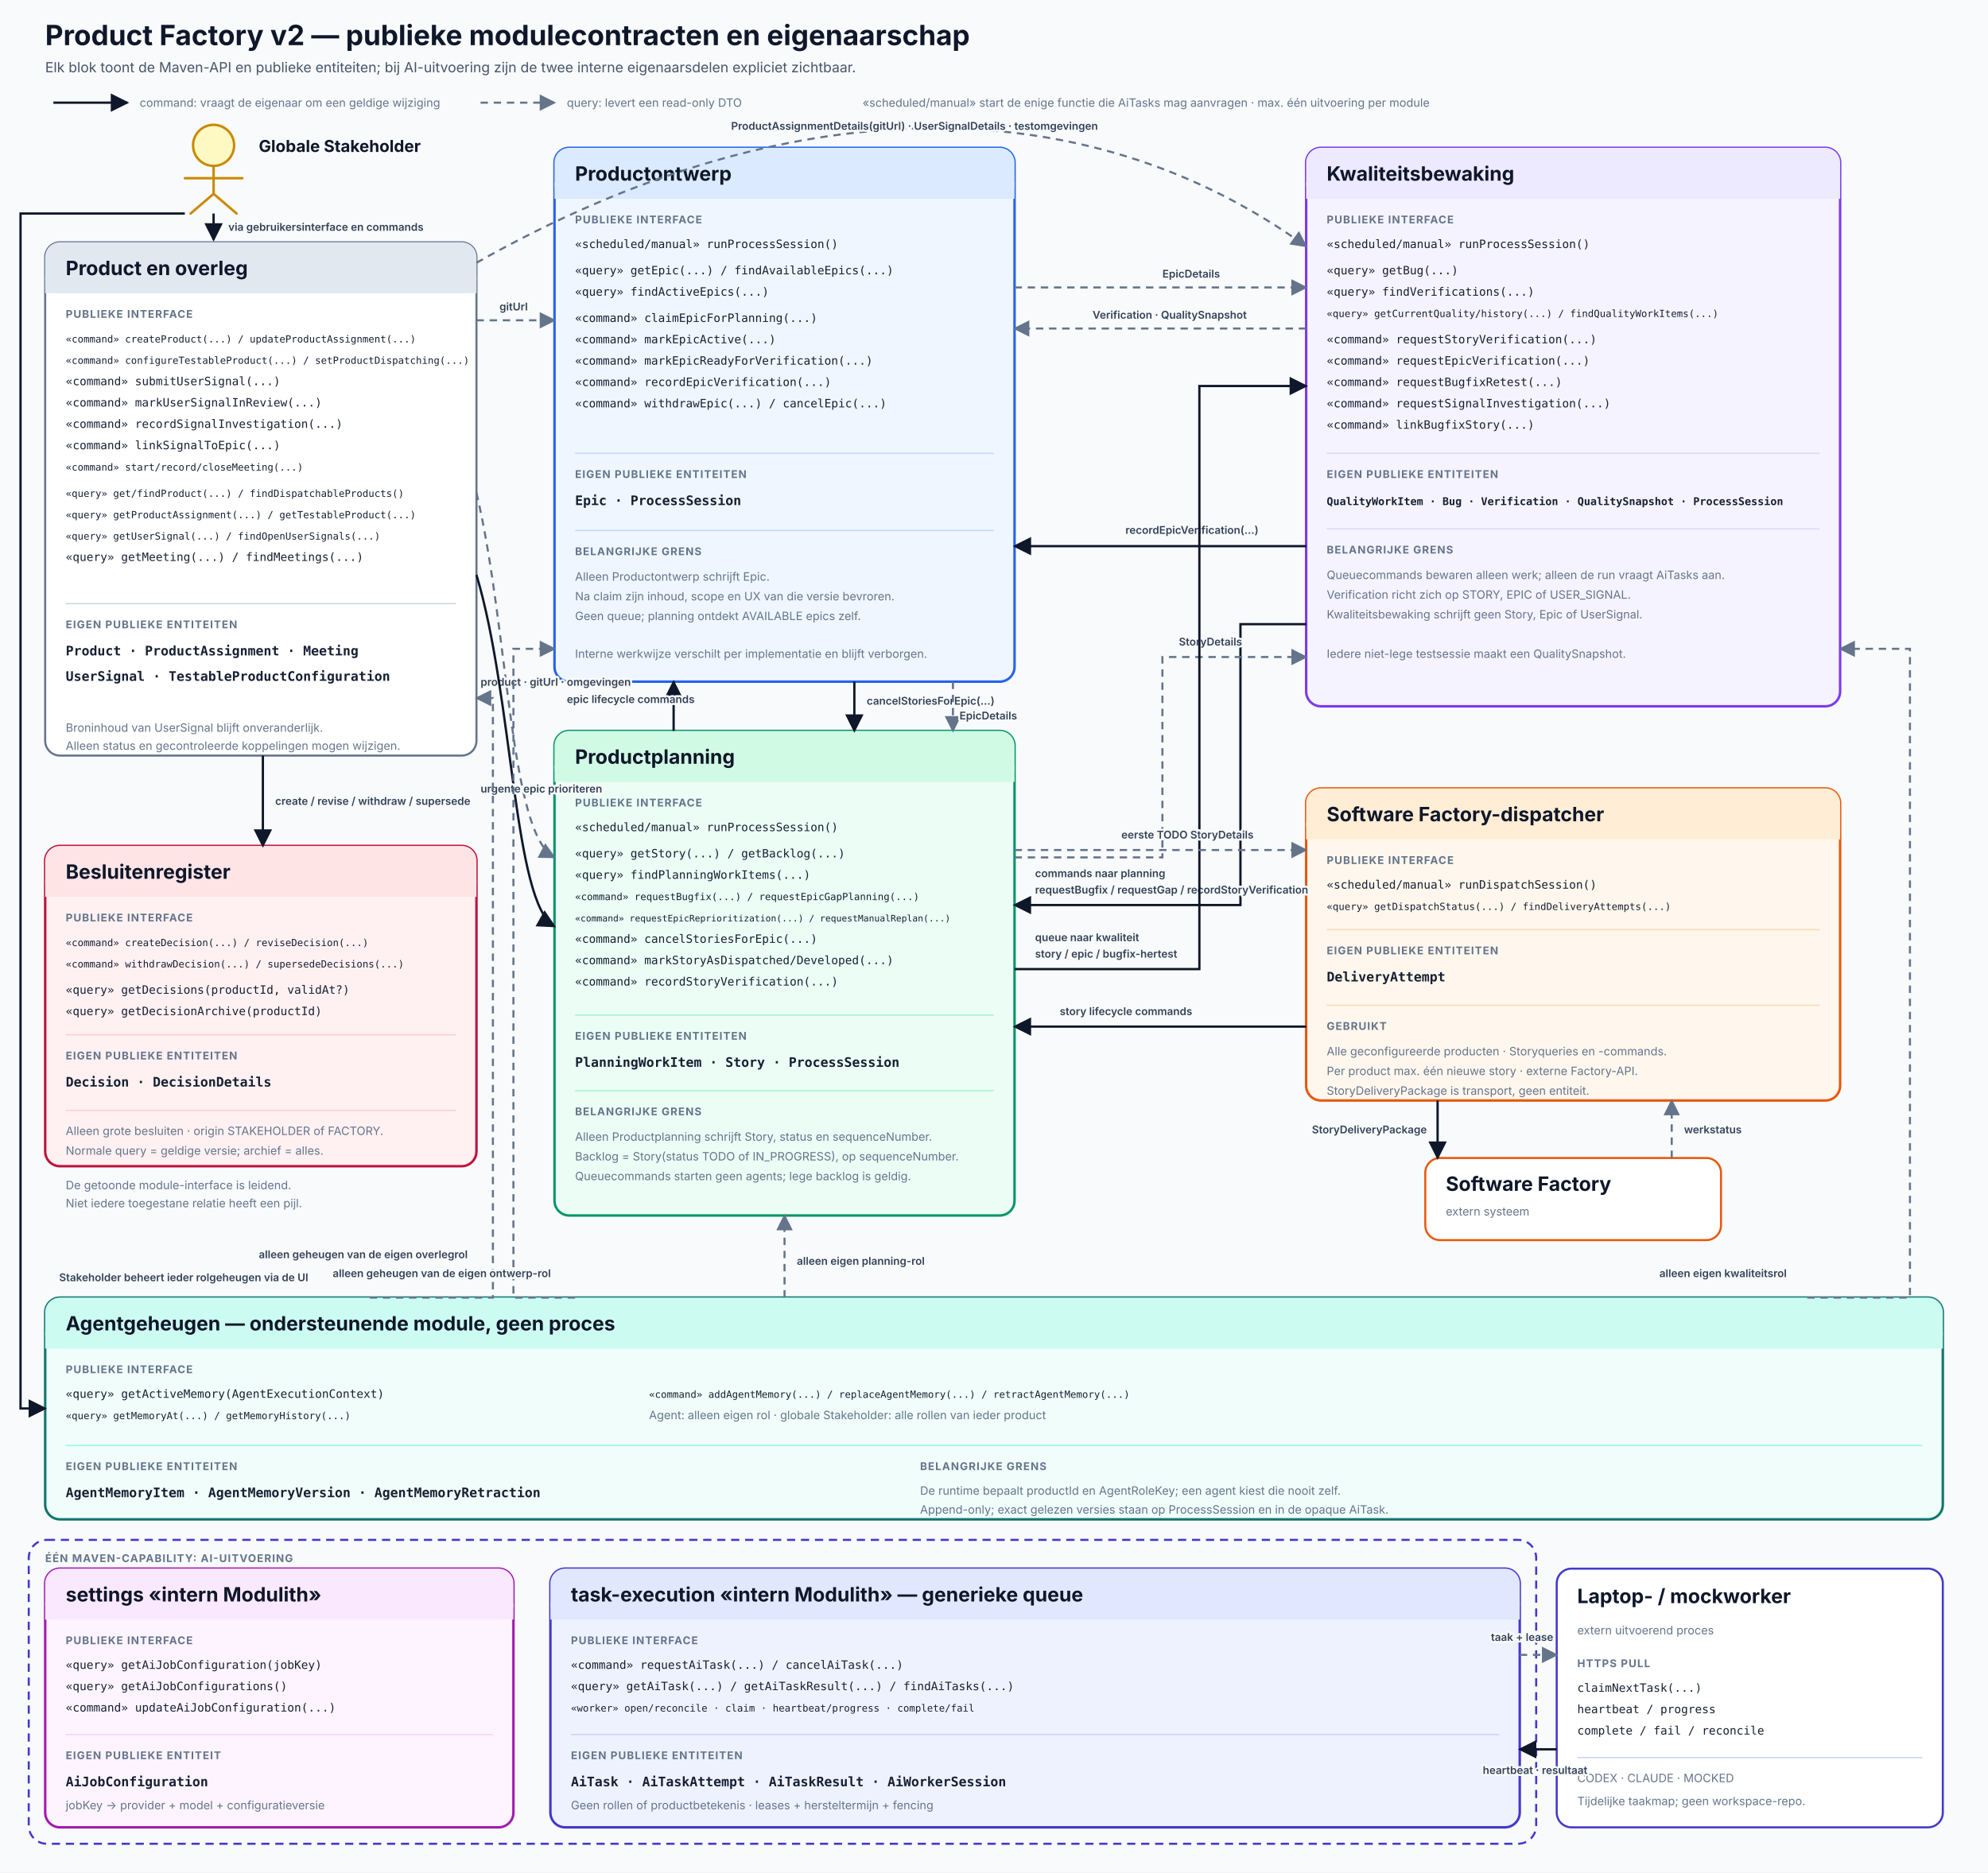
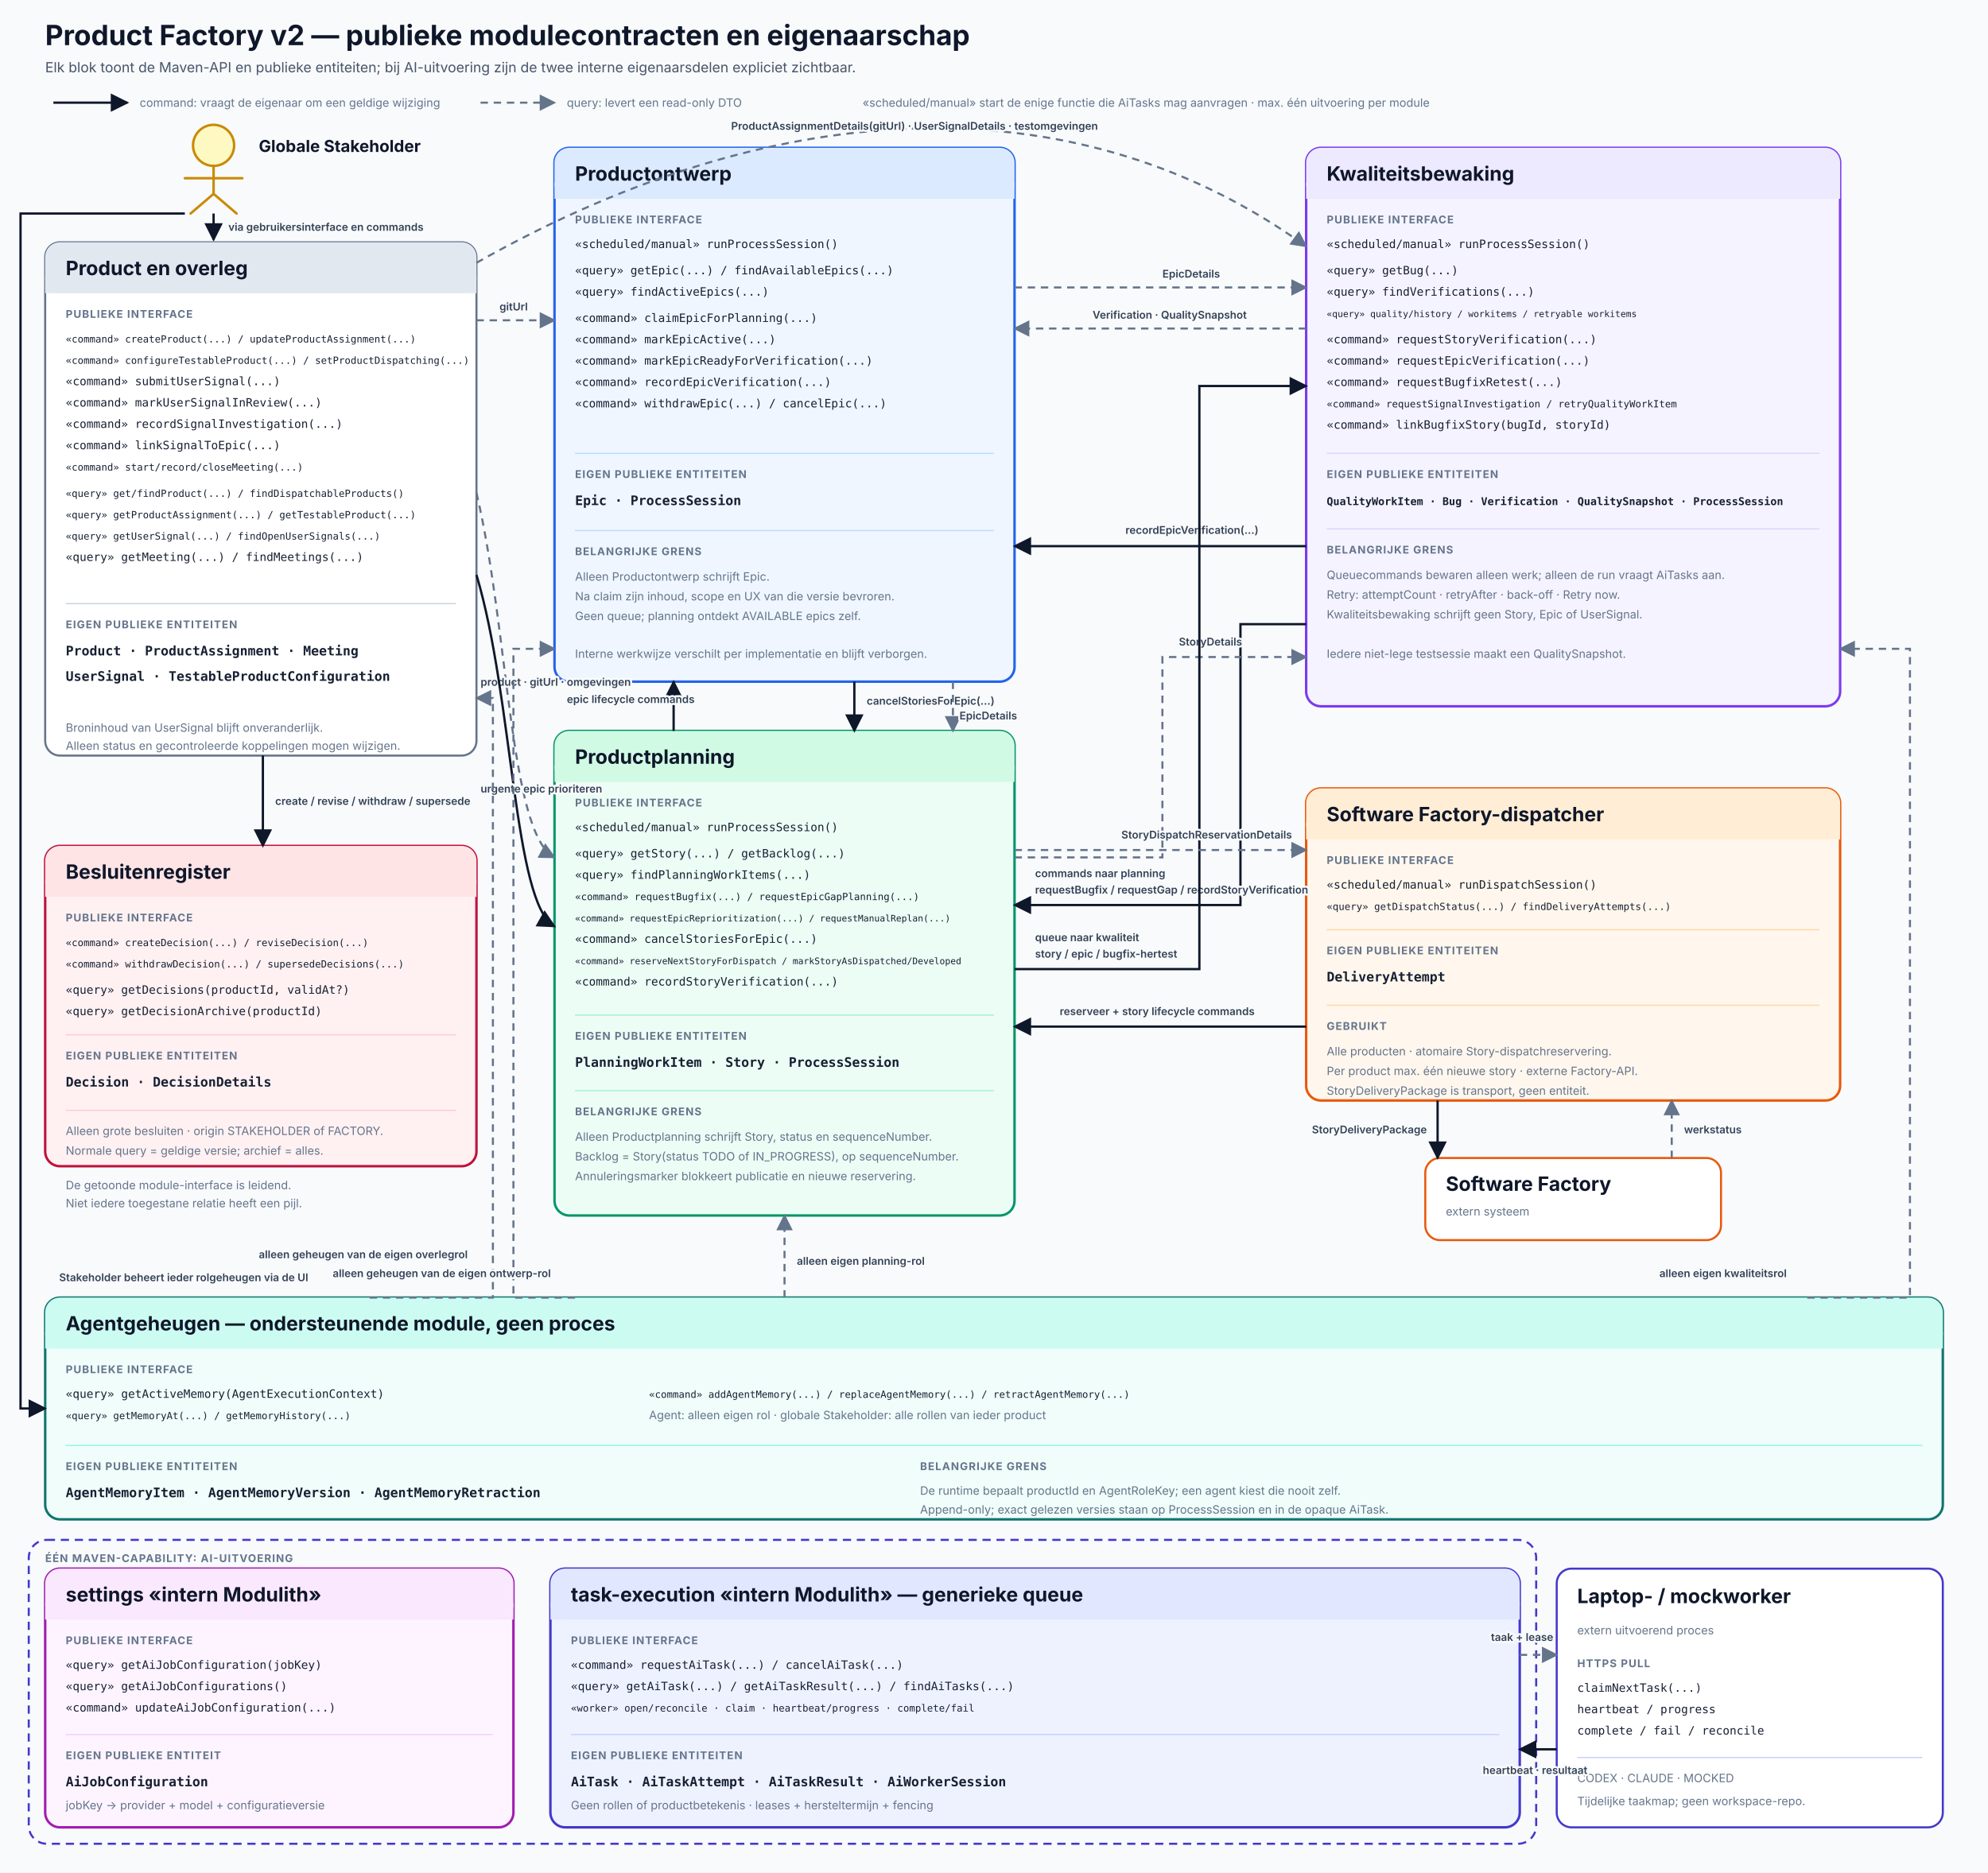
<svg xmlns="http://www.w3.org/2000/svg" width="2420" height="2280" viewBox="0 0 2420 2280" role="img" aria-labelledby="title desc">
  <defs>
    <marker id="commandArrow" viewBox="0 0 10 10" refX="9" refY="5" markerWidth="8" markerHeight="8" orient="auto">
      <path d="M0 0 L10 5 L0 10 Z" fill="#0f172a" />
    </marker>
    <marker id="queryArrow" viewBox="0 0 10 10" refX="9" refY="5" markerWidth="8" markerHeight="8" orient="auto">
      <path d="M0 0 L10 5 L0 10 Z" fill="#64748b" />
    </marker>
    <style>
      .title { font: 700 34px Inter, Arial, sans-serif; fill: #0f172a; }
      .subtitle { font: 400 17px Inter, Arial, sans-serif; fill: #475569; }
      .module-title { font: 700 24px Inter, Arial, sans-serif; fill: #0f172a; }
      .section-title { font: 700 13px Inter, Arial, sans-serif; letter-spacing: 1px; fill: #64748b; }
      .api { font: 500 14px ui-monospace, SFMono-Regular, Menlo, monospace; fill: #172033; }
      .entity { font: 600 16px ui-monospace, SFMono-Regular, Menlo, monospace; fill: #172033; }
      .note { font: 400 14px Inter, Arial, sans-serif; fill: #64748b; }
      .flow { font: 600 13px Inter, Arial, sans-serif; fill: #334155; paint-order: stroke; stroke: #f8fafc; stroke-width: 5px; stroke-linejoin: round; }
      .command { fill: none; stroke: #0f172a; stroke-width: 2.8; marker-end: url(#commandArrow); }
      .query { fill: none; stroke: #64748b; stroke-width: 2.5; stroke-dasharray: 9 7; marker-end: url(#queryArrow); }
      .divider { stroke-width: 1.5; }
    </style>
  </defs>
  <rect width="2420" height="2280" fill="#f8fafc" />
  <text x="55" y="55" class="title">Product Factory v2 — publieke modulecontracten en eigenaarschap</text>
  <text x="55" y="88" class="subtitle">Elk blok toont de Maven-API en publieke entiteiten; bij AI-uitvoering zijn de twee interne eigenaarsdelen expliciet zichtbaar.</text>
  <path d="M65 125 H155" class="command" />
  <text x="170" y="130" class="note">command: vraagt de eigenaar om een geldige wijziging</text>
  <path d="M585 125 H675" class="query" />
  <text x="690" y="130" class="note">query: levert een read-only DTO</text>
  <text x="1050" y="130" class="note">«scheduled/manual» start de enige functie die AiTasks mag aanvragen · max. één uitvoering per module</text>
  <circle cx="260" cy="177" r="25" fill="#fef9c3" stroke="#ca8a04" stroke-width="3" />
  <path d="M260 202 V236 M225 217 H295 M260 236 L232 260 M260 236 L288 260" fill="none" stroke="#ca8a04" stroke-width="3" stroke-linecap="round" />
  <text x="315" y="185" class="module-title" style="font-size:20px">Globale Stakeholder</text>
  <path d="M260 260 V292" class="command" />
  <text x="278" y="281" class="flow">via gebruikersinterface en commands</text>
  <rect x="55" y="295" width="525" height="625" rx="18" fill="#ffffff" stroke="#64748b" stroke-width="2.5" />
  <rect x="55" y="295" width="525" height="62" rx="18" fill="#e2e8f0" />
  <path d="M55 337 V357 H580 V337" fill="#e2e8f0" />
  <text x="80" y="335" class="module-title">Product en overleg</text>
  <text x="80" y="387" class="section-title">PUBLIEKE INTERFACE</text>
  <text x="80" y="417" class="api" style="font-size:12px">«command» createProduct(...) / updateProductAssignment(...)</text>
  <text x="80" y="443" class="api" style="font-size:12px">«command» configureTestableProduct(...) / setProductDispatching(...)</text>
  <text x="80" y="469" class="api">«command» submitUserSignal(...)</text>
  <text x="80" y="495" class="api">«command» markUserSignalInReview(...)</text>
  <text x="80" y="521" class="api">«command» recordSignalInvestigation(...)</text>
  <text x="80" y="547" class="api">«command» linkSignalToEpic(...)</text>
  <text x="80" y="573" class="api" style="font-size:12px">«command» start/record/closeMeeting(...)</text>
  <text x="80" y="605" class="api" style="font-size:12px">«query» get/findProduct(...) / findDispatchableProducts()</text>
  <text x="80" y="631" class="api" style="font-size:12px">«query» getProductAssignment(...) / getTestableProduct(...)</text>
  <text x="80" y="657" class="api" style="font-size:12px">«query» getUserSignal(...) / findOpenUserSignals(...)</text>
  <text x="80" y="683" class="api">«query» getMeeting(...) / findMeetings(...)</text>
  <line x1="80" y1="735" x2="555" y2="735" class="divider" stroke="#cbd5e1" />
  <text x="80" y="765" class="section-title">EIGEN PUBLIEKE ENTITEITEN</text>
  <text x="80" y="798" class="entity">Product · ProductAssignment · Meeting</text>
  <text x="80" y="829" class="entity">UserSignal · TestableProductConfiguration</text>
  <text x="80" y="891" class="note">Broninhoud van UserSignal blijft onveranderlijk.</text>
  <text x="80" y="913" class="note">Alleen status en gecontroleerde koppelingen mogen wijzigen.</text>
  <rect x="675" y="180" width="560" height="650" rx="18" fill="#eff6ff" stroke="#2563eb" stroke-width="3" />
  <rect x="675" y="180" width="560" height="62" rx="18" fill="#dbeafe" />
  <path d="M675 222 V242 H1235 V222" fill="#dbeafe" />
  <text x="700" y="220" class="module-title">Productontwerp</text>
  <text x="700" y="272" class="section-title">PUBLIEKE INTERFACE</text>
  <text x="700" y="302" class="api">«scheduled/manual» runProcessSession()</text>
  <text x="700" y="334" class="api">«query» getEpic(...) / findAvailableEpics(...)</text>
  <text x="700" y="360" class="api">«query» findActiveEpics(...)</text>
  <text x="700" y="392" class="api">«command» claimEpicForPlanning(...)</text>
  <text x="700" y="418" class="api">«command» markEpicActive(...)</text>
  <text x="700" y="444" class="api">«command» markEpicReadyForVerification(...)</text>
  <text x="700" y="470" class="api">«command» recordEpicVerification(...)</text>
  <text x="700" y="496" class="api">«command» withdrawEpic(...) / cancelEpic(...)</text>
  <line x1="700" y1="552" x2="1210" y2="552" class="divider" stroke="#bfdbfe" />
  <text x="700" y="582" class="section-title">EIGEN PUBLIEKE ENTITEITEN</text>
  <text x="700" y="615" class="entity">Epic · ProcessSession</text>
  <line x1="700" y1="646" x2="1210" y2="646" class="divider" stroke="#bfdbfe" />
  <text x="700" y="676" class="section-title">BELANGRIJKE GRENS</text>
  <text x="700" y="707" class="note">Alleen Productontwerp schrijft Epic.</text>
  <text x="700" y="731" class="note">Na claim zijn inhoud, scope en UX van die versie bevroren.</text>
  <text x="700" y="755" class="note">Geen queue; planning ontdekt AVAILABLE epics zelf.</text>
  <text x="700" y="801" class="note">Interne werkwijze verschilt per implementatie en blijft verborgen.</text>
  <rect x="675" y="890" width="560" height="590" rx="18" fill="#ecfdf5" stroke="#059669" stroke-width="3" />
  <rect x="675" y="890" width="560" height="62" rx="18" fill="#d1fae5" />
  <path d="M675 932 V952 H1235 V932" fill="#d1fae5" />
  <text x="700" y="930" class="module-title">Productplanning</text>
  <text x="700" y="982" class="section-title">PUBLIEKE INTERFACE</text>
  <text x="700" y="1012" class="api">«scheduled/manual» runProcessSession()</text>
  <text x="700" y="1044" class="api">«query» getStory(...) / getBacklog(...)</text>
  <text x="700" y="1070" class="api">«query» findPlanningWorkItems(...)</text>
  <text x="700" y="1096" class="api" style="font-size:12px">«command» requestBugfix(...) / requestEpicGapPlanning(...)</text>
  <text x="700" y="1122" class="api" style="font-size:11px">«command» requestEpicReprioritization(...) / requestManualReplan(...)</text>
  <text x="700" y="1148" class="api">«command» cancelStoriesForEpic(...)</text>
-   <text x="700" y="1174" class="api">«command» markStoryAsDispatched/Developed(...)</text>
+   <text x="700" y="1174" class="api" style="font-size:11px">«command» reserveNextStoryForDispatch / markStoryAsDispatched/Developed</text>
  <text x="700" y="1200" class="api">«command» recordStoryVerification(...)</text>
  <line x1="700" y1="1236" x2="1210" y2="1236" class="divider" stroke="#a7f3d0" />
  <text x="700" y="1266" class="section-title">EIGEN PUBLIEKE ENTITEITEN</text>
  <text x="700" y="1299" class="entity">PlanningWorkItem · Story · ProcessSession</text>
  <line x1="700" y1="1328" x2="1210" y2="1328" class="divider" stroke="#a7f3d0" />
  <text x="700" y="1358" class="section-title">BELANGRIJKE GRENS</text>
  <text x="700" y="1389" class="note">Alleen Productplanning schrijft Story, status en sequenceNumber.</text>
  <text x="700" y="1413" class="note">Backlog = Story(status TODO of IN_PROGRESS), op sequenceNumber.</text>
-   <text x="700" y="1437" class="note">Queuecommands starten geen agents; lege backlog is geldig.</text>
+   <text x="700" y="1437" class="note">Annuleringsmarker blokkeert publicatie en nieuwe reservering.</text>
  <g transform="translate(220 0)">
    <rect x="1370" y="180" width="650" height="680" rx="18" fill="#f5f3ff" stroke="#7c3aed" stroke-width="3" />
    <rect x="1370" y="180" width="650" height="62" rx="18" fill="#ede9fe" />
    <path d="M1370 222 V242 H2020 V222" fill="#ede9fe" />
    <text x="1395" y="220" class="module-title">Kwaliteitsbewaking</text>
    <text x="1395" y="272" class="section-title">PUBLIEKE INTERFACE</text>
    <text x="1395" y="302" class="api">«scheduled/manual» runProcessSession()</text>
    <text x="1395" y="334" class="api">«query» getBug(...)</text>
    <text x="1395" y="360" class="api">«query» findVerifications(...)</text>
-     <text x="1395" y="386" class="api" style="font-size:12px">«query» getCurrentQuality/history(...) / findQualityWorkItems(...)</text>
+     <text x="1395" y="386" class="api" style="font-size:11px">«query» quality/history / workitems / retryable workitems</text>
    <text x="1395" y="418" class="api">«command» requestStoryVerification(...)</text>
    <text x="1395" y="444" class="api">«command» requestEpicVerification(...)</text>
    <text x="1395" y="470" class="api">«command» requestBugfixRetest(...)</text>
-     <text x="1395" y="496" class="api">«command» requestSignalInvestigation(...)</text>
-     <text x="1395" y="522" class="api">«command» linkBugfixStory(...)</text>
+     <text x="1395" y="496" class="api" style="font-size:12px">«command» requestSignalInvestigation / retryQualityWorkItem</text>
+     <text x="1395" y="522" class="api">«command» linkBugfixStory(bugId, storyId)</text>
    <line x1="1395" y1="552" x2="1995" y2="552" class="divider" stroke="#ddd6fe" />
    <text x="1395" y="582" class="section-title">EIGEN PUBLIEKE ENTITEITEN</text>
    <text x="1395" y="615" class="entity" style="font-size:13px">QualityWorkItem · Bug · Verification · QualitySnapshot · ProcessSession</text>
    <line x1="1395" y1="644" x2="1995" y2="644" class="divider" stroke="#ddd6fe" />
    <text x="1395" y="674" class="section-title">BELANGRIJKE GRENS</text>
    <text x="1395" y="705" class="note">Queuecommands bewaren alleen werk; alleen de run vraagt AiTasks aan.</text>
-     <text x="1395" y="729" class="note">Verification richt zich op STORY, EPIC of USER_SIGNAL.</text>
+     <text x="1395" y="729" class="note">Retry: attemptCount · retryAfter · back-off · Retry now.</text>
    <text x="1395" y="753" class="note">Kwaliteitsbewaking schrijft geen Story, Epic of UserSignal.</text>
    <text x="1395" y="801" class="note">Iedere niet-lege testsessie maakt een QualitySnapshot.</text>
  </g>
  <rect x="55" y="1030" width="525" height="390" rx="18" fill="#fff1f2" stroke="#be123c" stroke-width="3" />
  <rect x="55" y="1030" width="525" height="62" rx="18" fill="#ffe4e6" />
  <path d="M55 1072 V1092 H580 V1072" fill="#ffe4e6" />
  <text x="80" y="1070" class="module-title">Besluitenregister</text>
  <text x="80" y="1122" class="section-title">PUBLIEKE INTERFACE</text>
  <text x="80" y="1152" class="api" style="font-size:12px">«command» createDecision(...) / reviseDecision(...)</text>
  <text x="80" y="1178" class="api" style="font-size:12px">«command» withdrawDecision(...) / supersedeDecisions(...)</text>
  <text x="80" y="1210" class="api">«query» getDecisions(productId, validAt?)</text>
  <text x="80" y="1236" class="api">«query» getDecisionArchive(productId)</text>
  <line x1="80" y1="1260" x2="555" y2="1260" class="divider" stroke="#fecdd3" />
  <text x="80" y="1290" class="section-title">EIGEN PUBLIEKE ENTITEITEN</text>
  <text x="80" y="1323" class="entity">Decision · DecisionDetails</text>
  <line x1="80" y1="1352" x2="555" y2="1352" class="divider" stroke="#fecdd3" />
  <text x="80" y="1382" class="note">Alleen grote besluiten · origin STAKEHOLDER of FACTORY.</text>
  <text x="80" y="1406" class="note">Normale query = geldige versie; archief = alles.</text>
  <g transform="translate(220 0)">
    <rect x="1370" y="960" width="650" height="380" rx="18" fill="#fff7ed" stroke="#ea580c" stroke-width="3" />
    <rect x="1370" y="960" width="650" height="62" rx="18" fill="#ffedd5" />
    <path d="M1370 1002 V1022 H2020 V1002" fill="#ffedd5" />
    <text x="1395" y="1000" class="module-title">Software Factory-dispatcher</text>
    <text x="1395" y="1052" class="section-title">PUBLIEKE INTERFACE</text>
    <text x="1395" y="1082" class="api">«scheduled/manual» runDispatchSession()</text>
    <text x="1395" y="1108" class="api" style="font-size:12px">«query» getDispatchStatus(...) / findDeliveryAttempts(...)</text>
    <line x1="1395" y1="1132" x2="1995" y2="1132" class="divider" stroke="#fed7aa" />
    <text x="1395" y="1162" class="section-title">EIGEN PUBLIEKE ENTITEITEN</text>
    <text x="1395" y="1195" class="entity">DeliveryAttempt</text>
    <line x1="1395" y1="1224" x2="1995" y2="1224" class="divider" stroke="#fed7aa" />
    <text x="1395" y="1254" class="section-title">GEBRUIKT</text>
-     <text x="1395" y="1285" class="note">Alle geconfigureerde producten · Storyqueries en -commands.</text>
+     <text x="1395" y="1285" class="note">Alle producten · atomaire Story-dispatchreservering.</text>
    <text x="1395" y="1309" class="note">Per product max. één nieuwe story · externe Factory-API.</text>
    <text x="1395" y="1333" class="note">StoryDeliveryPackage is transport, geen entiteit.</text>
  </g>
  <g transform="translate(220 0)">
    <rect x="1515" y="1410" width="360" height="100" rx="18" fill="#ffffff" stroke="#ea580c" stroke-width="2.5" />
    <text x="1540" y="1450" class="module-title">Software Factory</text>
    <text x="1540" y="1480" class="note">extern systeem</text>
  </g>
  <path d="M580 390 H675" class="query" />
  <text x="608" y="378" class="flow">gitUrl</text>
  <path d="M580 600 C620 770 620 1015 675 1044" class="query" />
  <text x="585" y="835" class="flow">product · gitUrl · omgevingen</text>
  <path d="M580 700 C625 850 625 1100 675 1128" class="command" />
  <text x="585" y="965" class="flow">urgente epic prioriteren</text>
  <path d="M580 320 C960 105 1320 105 1590 300" class="query" />
  <text x="890" y="158" class="flow">ProductAssignmentDetails(gitUrl) · UserSignalDetails · testomgevingen</text>
  <path d="M820 890 V830" class="command" />
  <text x="690" y="856" class="flow">epic lifecycle commands</text>
  <path d="M1040 830 V890" class="command" />
  <text x="1055" y="858" class="flow">cancelStoriesForEpic(...)</text>
  <path d="M1160 830 V890" class="query" />
  <text x="1168" y="876" class="flow">EpicDetails</text>
  <path d="M1235 350 H1590" class="query" />
  <text x="1415" y="338" class="flow">EpicDetails</text>
  <path d="M1590 400 H1235" class="query" />
  <text x="1330" y="388" class="flow">Verification · QualitySnapshot</text>
  <path d="M1590 665 H1235" class="command" />
  <text x="1370" y="650" class="flow">recordEpicVerification(...)</text>
  <path d="M1590 760 H1510 V1102 H1235" class="command" />
  <text x="1260" y="1068" class="flow">commands naar planning</text>
  <text x="1260" y="1088" class="flow">requestBugfix / requestGap / recordStoryVerification</text>
  <path d="M1235 1044 H1415 V800 H1590" class="query" />
  <text x="1435" y="786" class="flow">StoryDetails</text>
  <path d="M1235 1180 H1460 V470 H1590" class="command" />
  <text x="1260" y="1146" class="flow">queue naar kwaliteit</text>
  <text x="1260" y="1166" class="flow">story / epic / bugfix-hertest</text>
  <path d="M1590 1250 H1235" class="command" />
-   <text x="1290" y="1236" class="flow">story lifecycle commands</text>
+   <text x="1290" y="1236" class="flow">reserveer + story lifecycle commands</text>
  <path d="M1235 1035 H1590" class="query" />
-   <text x="1365" y="1021" class="flow">eerste TODO StoryDetails</text>
+   <text x="1365" y="1021" class="flow">StoryDispatchReservationDetails</text>
  <path d="M1750 1340 V1410" class="command" />
  <text x="1597" y="1380" class="flow">StoryDeliveryPackage</text>
  <path d="M2035 1410 V1340" class="query" />
  <text x="2050" y="1380" class="flow">werkstatus</text>
  <path d="M320 920 V1030" class="command" />
  <text x="335" y="980" class="flow">create / revise / withdraw / supersede</text>
  <text x="80" y="1448" class="note">De getoonde module-interface is leidend.</text>
  <text x="80" y="1470" class="note">Niet iedere toegestane relatie heeft een pijl.</text>
  <rect x="55" y="1580" width="2310" height="270" rx="18" fill="#f0fdfa" stroke="#0f766e" stroke-width="3" />
  <rect x="55" y="1580" width="2310" height="62" rx="18" fill="#ccfbf1" />
  <path d="M55 1622 V1642 H2365 V1622" fill="#ccfbf1" />
  <text x="80" y="1620" class="module-title">Agentgeheugen — ondersteunende module, geen proces</text>
  <text x="80" y="1672" class="section-title">PUBLIEKE INTERFACE</text>
  <text x="80" y="1702" class="api">«query» getActiveMemory(AgentExecutionContext)</text>
  <text x="80" y="1728" class="api" style="font-size:12px">«query» getMemoryAt(...) / getMemoryHistory(...)</text>
  <text x="790" y="1702" class="api" style="font-size:12px">«command» addAgentMemory(...) / replaceAgentMemory(...) / retractAgentMemory(...)</text>
  <text x="790" y="1728" class="note">Agent: alleen eigen rol · globale Stakeholder: alle rollen van ieder product</text>
  <line x1="80" y1="1760" x2="2340" y2="1760" class="divider" stroke="#99f6e4" />
  <text x="80" y="1790" class="section-title">EIGEN PUBLIEKE ENTITEITEN</text>
  <text x="80" y="1823" class="entity">AgentMemoryItem · AgentMemoryVersion · AgentMemoryRetraction</text>
  <text x="1120" y="1790" class="section-title">BELANGRIJKE GRENS</text>
  <text x="1120" y="1820" class="note">De runtime bepaalt productId en AgentRoleKey; een agent kiest die nooit zelf.</text>
  <text x="1120" y="1843" class="note">Append-only; exact gelezen versies staan op ProcessSession en in de opaque AiTask.</text>
  <path d="M450 1580 H600 V850 H580" class="query" />
  <text x="315" y="1532" class="flow">alleen geheugen van de eigen overlegrol</text>
  <path d="M700 1580 H625 V790 H675" class="query" />
  <text x="405" y="1555" class="flow">alleen geheugen van de eigen ontwerp-rol</text>
  <path d="M955 1580 V1480" class="query" />
  <text x="970" y="1540" class="flow">alleen eigen planning-rol</text>
  <path d="M2200 1580 H2325 V790 H2240" class="query" />
  <text x="2020" y="1555" class="flow">alleen eigen kwaliteitsrol</text>
  <path d="M225 260 H25 V1715 H55" class="command" />
  <text x="72" y="1560" class="flow">Stakeholder beheert ieder rolgeheugen via de UI</text>
  <rect x="35" y="1875" width="1835" height="370" rx="22" fill="none" stroke="#4338ca" stroke-width="2.5" stroke-dasharray="10 7" />
  <text x="55" y="1902" class="section-title">ÉÉN MAVEN-CAPABILITY: AI-UITVOERING</text>
  <rect x="55" y="1910" width="570" height="315" rx="18" fill="#fdf4ff" stroke="#a21caf" stroke-width="3" />
  <rect x="55" y="1910" width="570" height="62" rx="18" fill="#fae8ff" />
  <path d="M55 1952 V1972 H625 V1952" fill="#fae8ff" />
  <text x="80" y="1950" class="module-title">settings «intern Modulith»</text>
  <text x="80" y="2002" class="section-title">PUBLIEKE INTERFACE</text>
  <text x="80" y="2032" class="api">«query» getAiJobConfiguration(jobKey)</text>
  <text x="80" y="2058" class="api">«query» getAiJobConfigurations()</text>
  <text x="80" y="2084" class="api">«command» updateAiJobConfiguration(...)</text>
  <line x1="80" y1="2112" x2="600" y2="2112" class="divider" stroke="#f5d0fe" />
  <text x="80" y="2142" class="section-title">EIGEN PUBLIEKE ENTITEIT</text>
  <text x="80" y="2175" class="entity">AiJobConfiguration</text>
  <text x="80" y="2203" class="note">jobKey → provider + model + configuratieversie</text>
  <rect x="670" y="1910" width="1180" height="315" rx="18" fill="#eef2ff" stroke="#4338ca" stroke-width="3" />
  <rect x="670" y="1910" width="1180" height="62" rx="18" fill="#e0e7ff" />
  <path d="M670 1952 V1972 H1850 V1952" fill="#e0e7ff" />
  <text x="695" y="1950" class="module-title">task-execution «intern Modulith» — generieke queue</text>
  <text x="695" y="2002" class="section-title">PUBLIEKE INTERFACE</text>
  <text x="695" y="2032" class="api">«command» requestAiTask(...) / cancelAiTask(...)</text>
  <text x="695" y="2058" class="api">«query» getAiTask(...) / getAiTaskResult(...) / findAiTasks(...)</text>
  <text x="695" y="2084" class="api" style="font-size:12px">«worker» open/reconcile · claim · heartbeat/progress · complete/fail</text>
  <line x1="695" y1="2112" x2="1825" y2="2112" class="divider" stroke="#c7d2fe" />
  <text x="695" y="2142" class="section-title">EIGEN PUBLIEKE ENTITEITEN</text>
  <text x="695" y="2175" class="entity">AiTask · AiTaskAttempt · AiTaskResult · AiWorkerSession</text>
  <text x="695" y="2203" class="note">Geen rollen of productbetekenis · leases + hersteltermijn + fencing</text>
  <rect x="1895" y="1910" width="470" height="315" rx="18" fill="#ffffff" stroke="#4338ca" stroke-width="2.5" />
  <text x="1920" y="1952" class="module-title">Laptop- / mockworker</text>
  <text x="1920" y="1990" class="note">extern uitvoerend proces</text>
  <text x="1920" y="2030" class="section-title">HTTPS PULL</text>
  <text x="1920" y="2060" class="api">claimNextTask(...)</text>
  <text x="1920" y="2086" class="api">heartbeat / progress</text>
  <text x="1920" y="2112" class="api">complete / fail / reconcile</text>
  <line x1="1920" y1="2140" x2="2340" y2="2140" class="divider" stroke="#c7d2fe" />
  <text x="1920" y="2170" class="note">CODEX · CLAUDE · MOCKED</text>
  <text x="1920" y="2198" class="note">Tijdelijke taakmap; geen workspace-repo.</text>
  <path d="M1850 2015 H1895" class="query" />
  <text x="1815" y="1998" class="flow">taak + lease</text>
  <path d="M1895 2130 H1850" class="command" />
  <text x="1805" y="2160" class="flow">heartbeat · resultaat</text>
</svg>
